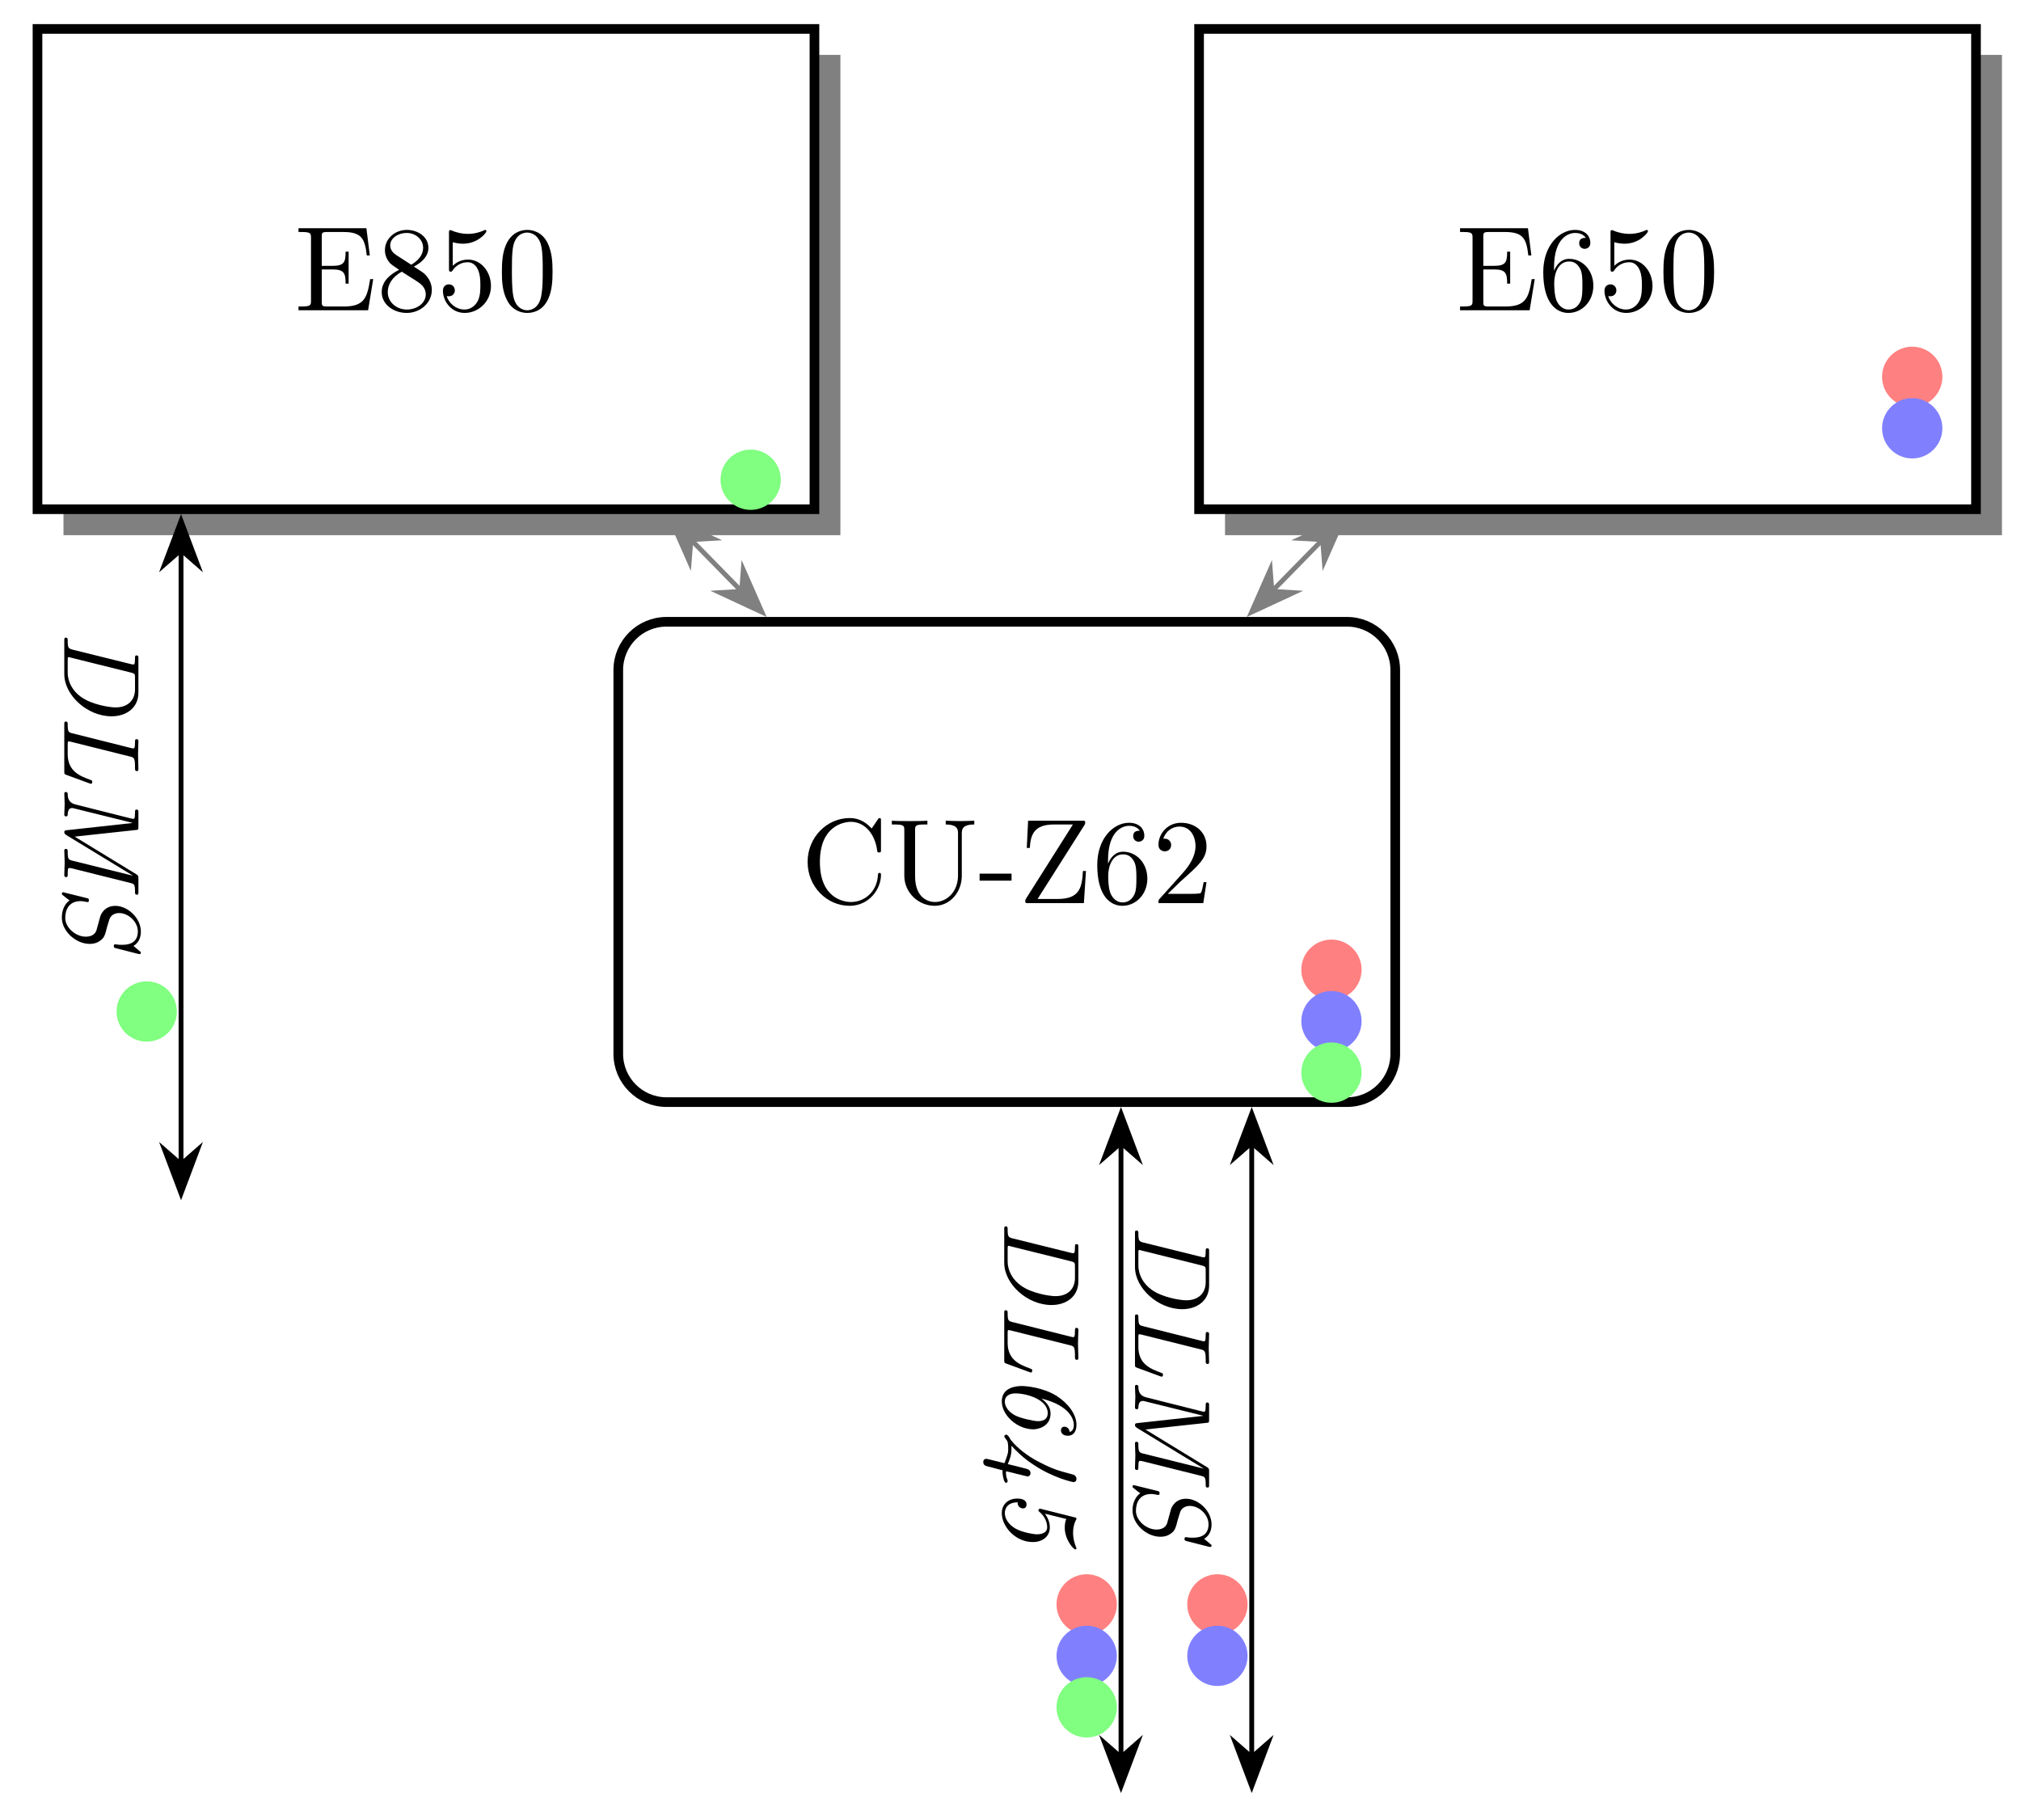
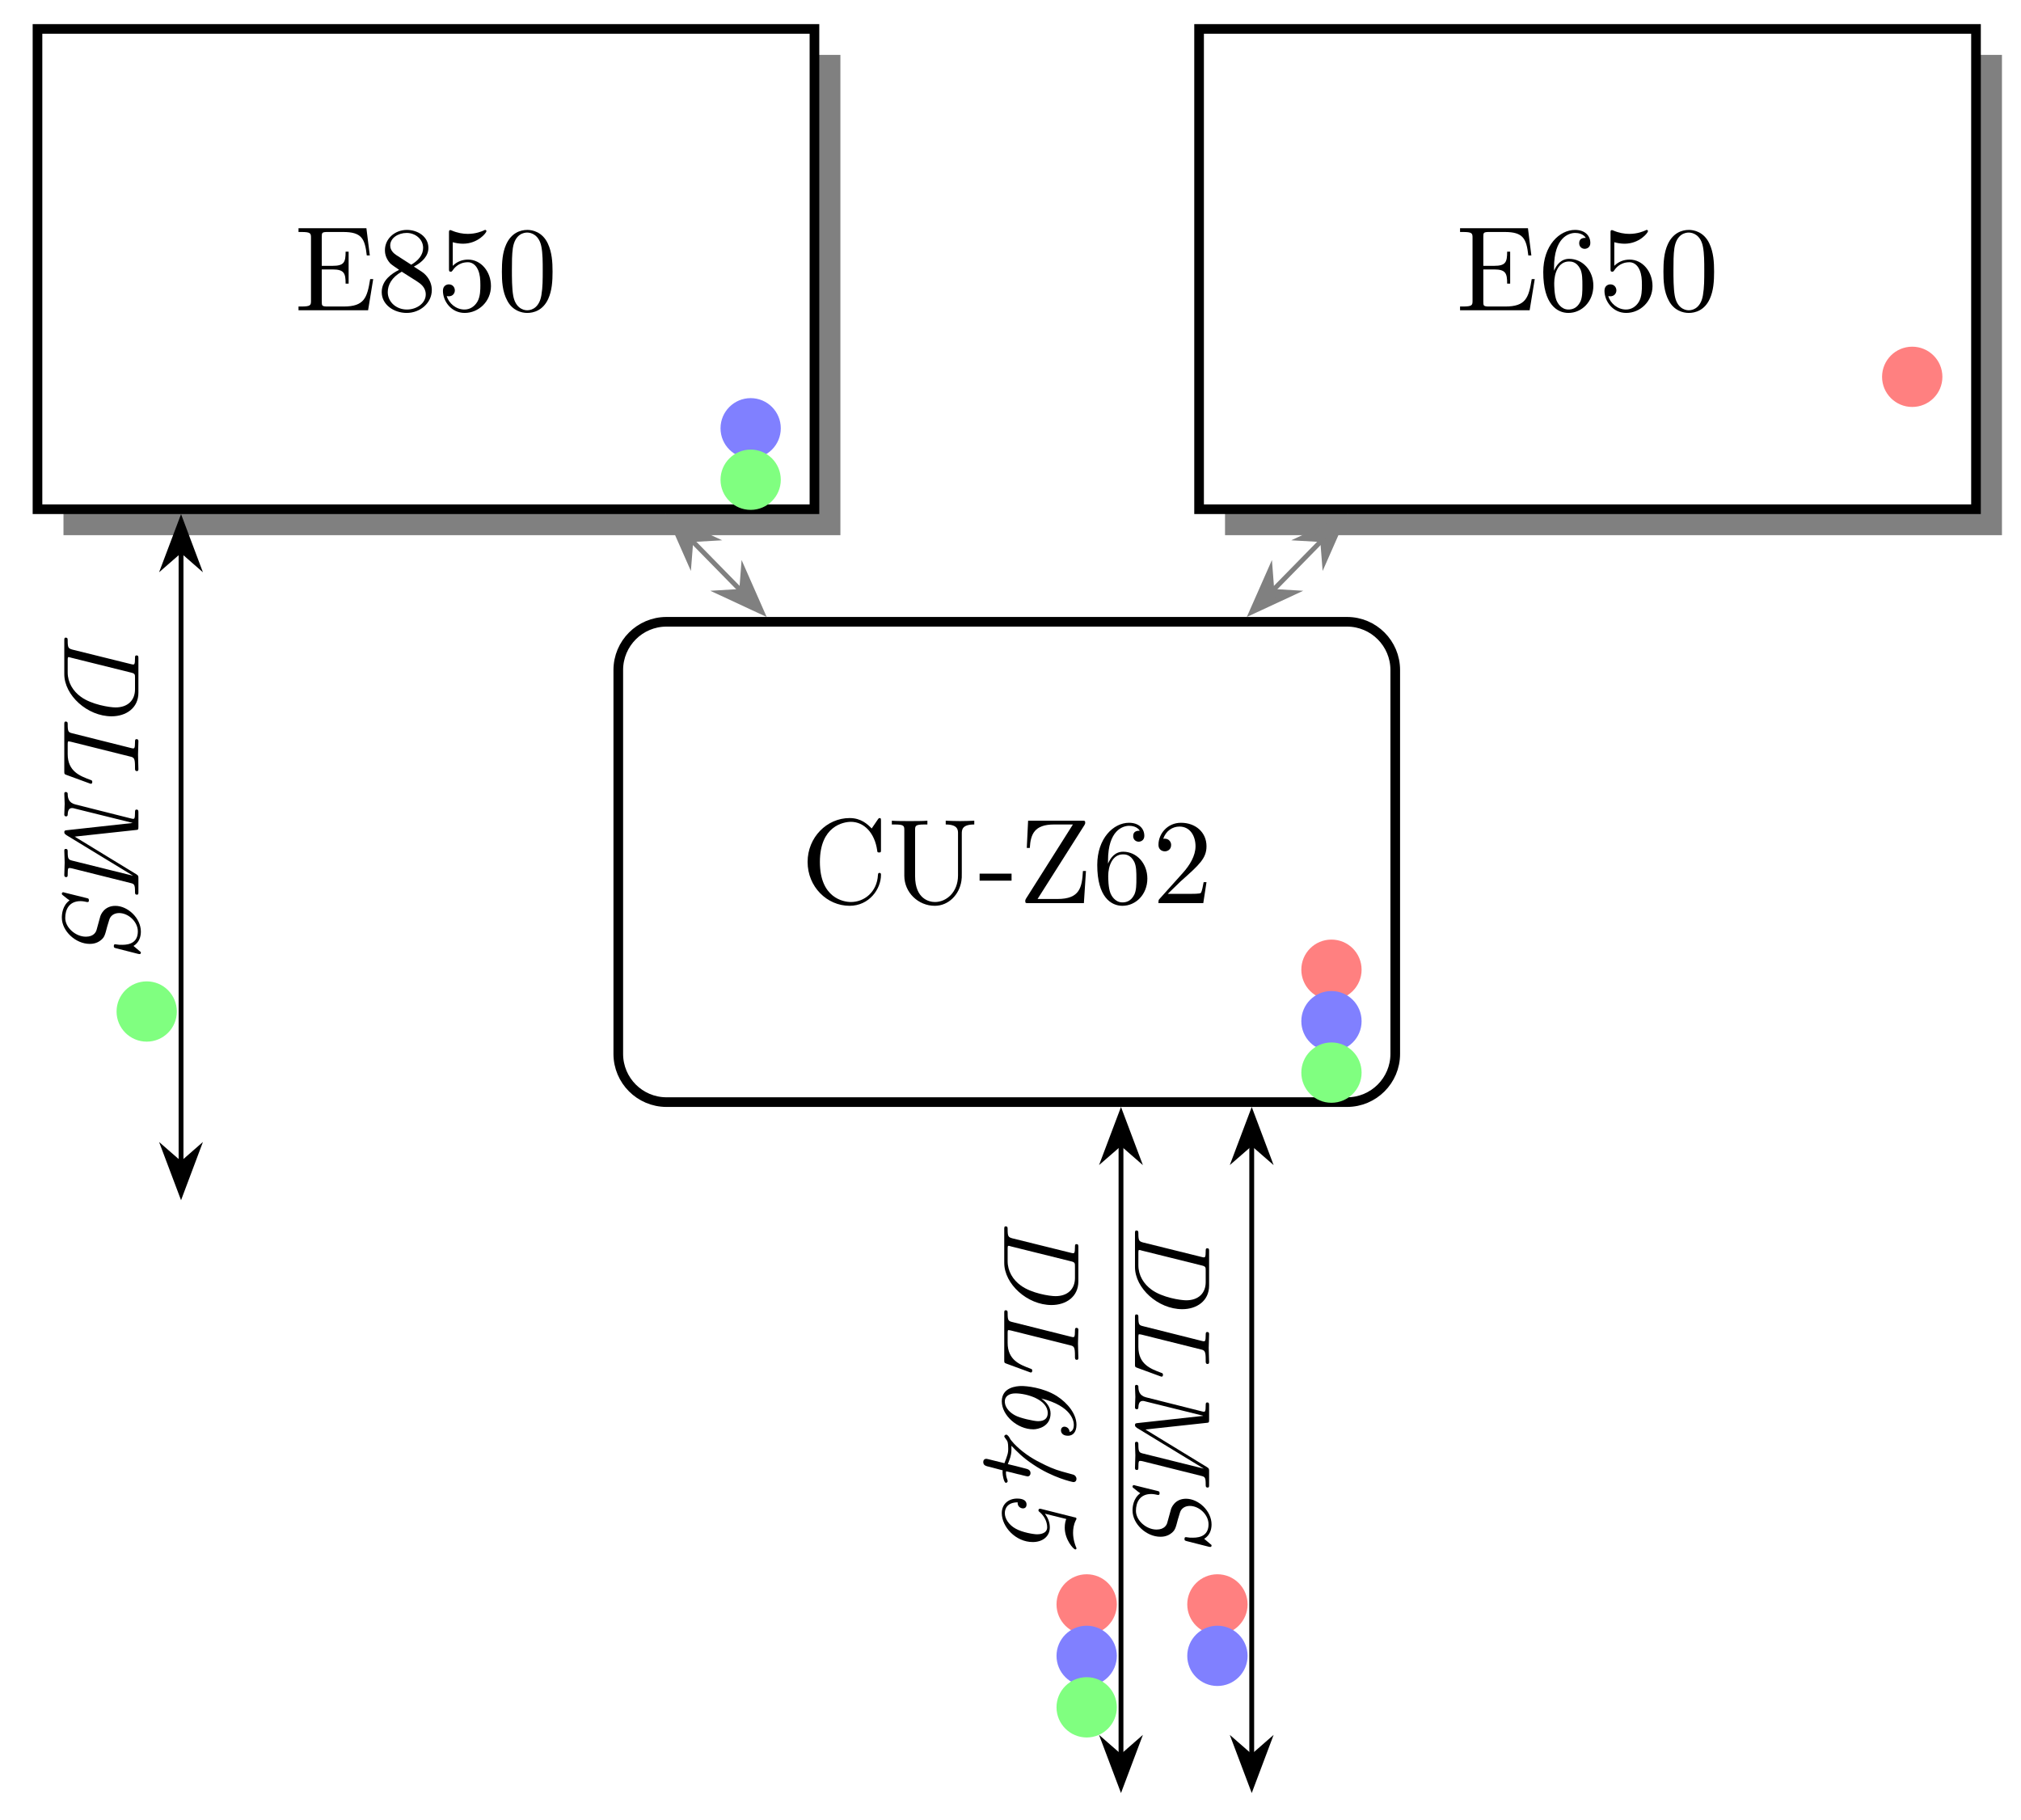
<svg xmlns="http://www.w3.org/2000/svg" xmlns:xlink="http://www.w3.org/1999/xlink" width="167.012pt" height="150.345pt" viewBox="0 0 167.012 150.345" version="1.1">
  <defs>
    <g>
      <symbol overflow="visible" id="glyph0-0">
        <path style="stroke:none;" d="" />
      </symbol>
      <symbol overflow="visible" id="glyph0-1">
        <path style="stroke:none;" d="M 0.562 -3.406 C 0.562 -1.344 2.172 0.219 4.031 0.219 C 5.656 0.219 6.625 -1.172 6.625 -2.328 C 6.625 -2.422 6.625 -2.5 6.5 -2.5 C 6.391 -2.5 6.391 -2.438 6.375 -2.328 C 6.297 -0.906 5.234 -0.094 4.141 -0.094 C 3.531 -0.094 1.578 -0.422 1.578 -3.406 C 1.578 -6.375 3.531 -6.719 4.141 -6.719 C 5.219 -6.719 6.109 -5.812 6.312 -4.359 C 6.328 -4.219 6.328 -4.188 6.469 -4.188 C 6.625 -4.188 6.625 -4.219 6.625 -4.422 L 6.625 -6.781 C 6.625 -6.953 6.625 -7.031 6.516 -7.031 C 6.484 -7.031 6.438 -7.031 6.359 -6.906 L 5.859 -6.172 C 5.5 -6.531 4.984 -7.031 4.031 -7.031 C 2.156 -7.031 0.562 -5.438 0.562 -3.406 Z " />
      </symbol>
      <symbol overflow="visible" id="glyph0-2">
        <path style="stroke:none;" d="M 5.797 -2.297 C 5.797 -0.891 4.828 -0.094 3.891 -0.094 C 3.422 -0.094 2.25 -0.344 2.25 -2.234 L 2.25 -6.031 C 2.25 -6.391 2.266 -6.5 3.031 -6.5 L 3.266 -6.5 L 3.266 -6.812 C 2.922 -6.781 2.188 -6.781 1.797 -6.781 C 1.422 -6.781 0.672 -6.781 0.328 -6.812 L 0.328 -6.5 L 0.562 -6.5 C 1.328 -6.5 1.359 -6.391 1.359 -6.031 L 1.359 -2.266 C 1.359 -0.875 2.516 0.219 3.875 0.219 C 5.016 0.219 5.906 -0.703 6.078 -1.844 C 6.109 -2.047 6.109 -2.141 6.109 -2.531 L 6.109 -5.719 C 6.109 -6.047 6.109 -6.5 7.141 -6.5 L 7.141 -6.812 C 6.781 -6.797 6.297 -6.781 5.969 -6.781 C 5.609 -6.781 5.141 -6.797 4.781 -6.812 L 4.781 -6.5 C 5.797 -6.5 5.797 -6.031 5.797 -5.766 Z " />
      </symbol>
      <symbol overflow="visible" id="glyph0-3">
        <path style="stroke:none;" d="M 2.75 -1.859 L 2.75 -2.438 L 0.109 -2.438 L 0.109 -1.859 Z " />
      </symbol>
      <symbol overflow="visible" id="glyph0-4">
        <path style="stroke:none;" d="M 5.453 -6.453 C 5.516 -6.562 5.516 -6.578 5.516 -6.656 C 5.516 -6.812 5.469 -6.812 5.266 -6.812 L 0.797 -6.812 L 0.688 -4.562 L 0.938 -4.562 C 1 -5.688 1.312 -6.5 2.938 -6.5 L 4.5 -6.5 L 0.625 -0.375 C 0.562 -0.266 0.562 -0.25 0.562 -0.172 C 0.562 0 0.609 0 0.812 0 L 5.406 0 L 5.578 -2.656 L 5.328 -2.656 C 5.25 -1.281 5.062 -0.344 3.219 -0.344 L 1.578 -0.344 Z " />
      </symbol>
      <symbol overflow="visible" id="glyph0-5">
        <path style="stroke:none;" d="M 1.312 -3.266 L 1.312 -3.516 C 1.312 -6.031 2.547 -6.391 3.062 -6.391 C 3.297 -6.391 3.719 -6.328 3.938 -5.984 C 3.781 -5.984 3.391 -5.984 3.391 -5.547 C 3.391 -5.234 3.625 -5.078 3.844 -5.078 C 4 -5.078 4.312 -5.172 4.312 -5.562 C 4.312 -6.156 3.875 -6.641 3.047 -6.641 C 1.766 -6.641 0.422 -5.359 0.422 -3.156 C 0.422 -0.484 1.578 0.219 2.5 0.219 C 3.609 0.219 4.562 -0.719 4.562 -2.031 C 4.562 -3.297 3.672 -4.25 2.562 -4.25 C 1.891 -4.25 1.516 -3.75 1.312 -3.266 Z M 2.5 -0.062 C 1.875 -0.062 1.578 -0.656 1.516 -0.812 C 1.328 -1.281 1.328 -2.078 1.328 -2.25 C 1.328 -3.031 1.656 -4.031 2.547 -4.031 C 2.719 -4.031 3.172 -4.031 3.484 -3.406 C 3.656 -3.047 3.656 -2.531 3.656 -2.047 C 3.656 -1.562 3.656 -1.062 3.484 -0.703 C 3.188 -0.109 2.734 -0.062 2.5 -0.062 Z " />
      </symbol>
      <symbol overflow="visible" id="glyph0-6">
        <path style="stroke:none;" d="M 1.266 -0.766 L 2.328 -1.797 C 3.875 -3.172 4.469 -3.703 4.469 -4.703 C 4.469 -5.844 3.578 -6.641 2.359 -6.641 C 1.234 -6.641 0.5 -5.719 0.5 -4.828 C 0.5 -4.281 1 -4.281 1.031 -4.281 C 1.203 -4.281 1.547 -4.391 1.547 -4.812 C 1.547 -5.062 1.359 -5.328 1.016 -5.328 C 0.938 -5.328 0.922 -5.328 0.891 -5.312 C 1.109 -5.969 1.656 -6.328 2.234 -6.328 C 3.141 -6.328 3.562 -5.516 3.562 -4.703 C 3.562 -3.906 3.078 -3.125 2.516 -2.5 L 0.609 -0.375 C 0.5 -0.266 0.5 -0.234 0.5 0 L 4.203 0 L 4.469 -1.734 L 4.234 -1.734 C 4.172 -1.438 4.109 -1 4 -0.844 C 3.938 -0.766 3.281 -0.766 3.062 -0.766 Z " />
      </symbol>
      <symbol overflow="visible" id="glyph0-7">
        <path style="stroke:none;" d="M 1.359 -0.781 C 1.359 -0.422 1.328 -0.312 0.562 -0.312 L 0.328 -0.312 L 0.328 0 L 6.078 0 L 6.5 -2.578 L 6.25 -2.578 C 6 -1.031 5.766 -0.312 4.062 -0.312 L 2.734 -0.312 C 2.266 -0.312 2.25 -0.375 2.25 -0.703 L 2.25 -3.375 L 3.141 -3.375 C 4.109 -3.375 4.219 -3.047 4.219 -2.203 L 4.469 -2.203 L 4.469 -4.844 L 4.219 -4.844 C 4.219 -3.984 4.109 -3.672 3.141 -3.672 L 2.25 -3.672 L 2.25 -6.078 C 2.25 -6.406 2.266 -6.469 2.734 -6.469 L 4.016 -6.469 C 5.547 -6.469 5.812 -5.922 5.969 -4.531 L 6.219 -4.531 L 5.938 -6.781 L 0.328 -6.781 L 0.328 -6.469 L 0.562 -6.469 C 1.328 -6.469 1.359 -6.359 1.359 -6 Z " />
      </symbol>
      <symbol overflow="visible" id="glyph0-8">
        <path style="stroke:none;" d="M 1.625 -4.562 C 1.172 -4.859 1.125 -5.188 1.125 -5.359 C 1.125 -5.969 1.781 -6.391 2.484 -6.391 C 3.203 -6.391 3.844 -5.875 3.844 -5.156 C 3.844 -4.578 3.453 -4.109 2.859 -3.766 Z M 3.078 -3.609 C 3.797 -3.984 4.281 -4.5 4.281 -5.156 C 4.281 -6.078 3.406 -6.641 2.5 -6.641 C 1.5 -6.641 0.688 -5.906 0.688 -4.969 C 0.688 -4.797 0.703 -4.344 1.125 -3.875 C 1.234 -3.766 1.609 -3.516 1.859 -3.344 C 1.281 -3.047 0.422 -2.5 0.422 -1.5 C 0.422 -0.453 1.438 0.219 2.484 0.219 C 3.609 0.219 4.562 -0.609 4.562 -1.672 C 4.562 -2.031 4.453 -2.484 4.062 -2.906 C 3.875 -3.109 3.719 -3.203 3.078 -3.609 Z M 2.078 -3.188 L 3.312 -2.406 C 3.594 -2.219 4.062 -1.922 4.062 -1.312 C 4.062 -0.578 3.312 -0.062 2.5 -0.062 C 1.641 -0.062 0.922 -0.672 0.922 -1.5 C 0.922 -2.078 1.234 -2.719 2.078 -3.188 Z " />
      </symbol>
      <symbol overflow="visible" id="glyph0-9">
        <path style="stroke:none;" d="M 4.469 -2 C 4.469 -3.188 3.656 -4.188 2.578 -4.188 C 2.109 -4.188 1.672 -4.031 1.312 -3.672 L 1.312 -5.625 C 1.516 -5.562 1.844 -5.5 2.156 -5.5 C 3.391 -5.5 4.094 -6.406 4.094 -6.531 C 4.094 -6.594 4.062 -6.641 3.984 -6.641 C 3.984 -6.641 3.953 -6.641 3.906 -6.609 C 3.703 -6.516 3.219 -6.312 2.547 -6.312 C 2.156 -6.312 1.688 -6.391 1.219 -6.594 C 1.141 -6.625 1.125 -6.625 1.109 -6.625 C 1 -6.625 1 -6.547 1 -6.391 L 1 -3.438 C 1 -3.266 1 -3.188 1.141 -3.188 C 1.219 -3.188 1.234 -3.203 1.281 -3.266 C 1.391 -3.422 1.75 -3.969 2.562 -3.969 C 3.078 -3.969 3.328 -3.516 3.406 -3.328 C 3.562 -2.953 3.594 -2.578 3.594 -2.078 C 3.594 -1.719 3.594 -1.125 3.344 -0.703 C 3.109 -0.312 2.734 -0.062 2.281 -0.062 C 1.562 -0.062 0.984 -0.594 0.812 -1.172 C 0.844 -1.172 0.875 -1.156 0.984 -1.156 C 1.312 -1.156 1.484 -1.406 1.484 -1.641 C 1.484 -1.891 1.312 -2.141 0.984 -2.141 C 0.844 -2.141 0.5 -2.062 0.5 -1.609 C 0.5 -0.75 1.188 0.219 2.297 0.219 C 3.453 0.219 4.469 -0.734 4.469 -2 Z " />
      </symbol>
      <symbol overflow="visible" id="glyph0-10">
        <path style="stroke:none;" d="M 4.578 -3.188 C 4.578 -3.984 4.531 -4.781 4.188 -5.516 C 3.734 -6.484 2.906 -6.641 2.5 -6.641 C 1.891 -6.641 1.172 -6.375 0.75 -5.453 C 0.438 -4.766 0.391 -3.984 0.391 -3.188 C 0.391 -2.438 0.422 -1.547 0.844 -0.781 C 1.266 0.016 2 0.219 2.484 0.219 C 3.016 0.219 3.781 0.016 4.219 -0.938 C 4.531 -1.625 4.578 -2.406 4.578 -3.188 Z M 2.484 0 C 2.094 0 1.5 -0.25 1.328 -1.203 C 1.219 -1.797 1.219 -2.719 1.219 -3.312 C 1.219 -3.953 1.219 -4.609 1.297 -5.141 C 1.484 -6.328 2.234 -6.422 2.484 -6.422 C 2.812 -6.422 3.469 -6.234 3.656 -5.25 C 3.766 -4.688 3.766 -3.938 3.766 -3.312 C 3.766 -2.562 3.766 -1.891 3.656 -1.25 C 3.5 -0.297 2.938 0 2.484 0 Z " />
      </symbol>
      <symbol overflow="visible" id="glyph1-0">
        <path style="stroke:none;" d="" />
      </symbol>
      <symbol overflow="visible" id="glyph1-1">
        <path style="stroke:none;" d="M 0.656 1.594 C 0.344 1.5 0.281 1.453 0.281 0.859 C 0.281 0.703 0.281 0.609 0.109 0.609 C 0 0.609 0 0.703 0 0.859 L 0 3.625 C 0 5.375 1.906 7.109 3.906 7.109 C 5.094 7.109 6.125 6.438 6.125 5.156 L 6.125 2.328 C 6.125 2.172 6.125 2.078 5.969 2.078 C 5.844 2.078 5.844 2.172 5.844 2.312 C 5.844 2.828 5.781 2.828 5.688 2.828 C 5.656 2.828 5.641 2.828 5.516 2.797 Z M 5.531 3.5 C 5.844 3.578 5.844 3.656 5.844 3.922 L 5.844 4.875 C 5.844 5.781 5.25 6.375 4.234 6.375 C 3.75 6.375 2.25 6.141 1.375 5.5 C 0.719 5.031 0.281 4.312 0.281 3.484 L 0.281 2.484 C 0.281 2.328 0.281 2.312 0.312 2.219 C 0.391 2.219 0.438 2.219 0.562 2.266 Z " />
      </symbol>
      <symbol overflow="visible" id="glyph1-2">
        <path style="stroke:none;" d="M 5.438 3.484 C 5.766 3.562 5.844 3.625 5.844 4.344 L 5.844 4.438 C 5.844 4.578 5.844 4.688 6.016 4.688 C 6.109 4.688 6.125 4.594 6.125 4.531 C 6.125 4.141 6.094 3.734 6.094 3.344 C 6.094 2.969 6.125 2.578 6.125 2.219 C 6.125 2.172 6.125 2.047 5.969 2.047 C 5.844 2.047 5.844 2.156 5.844 2.297 C 5.844 2.812 5.781 2.812 5.688 2.812 C 5.656 2.812 5.641 2.812 5.516 2.781 L 0.656 1.562 C 0.344 1.484 0.281 1.438 0.281 0.828 C 0.281 0.688 0.281 0.594 0.109 0.594 C 0 0.594 0 0.688 0 0.828 L 0 4.734 C 0 4.938 0.016 4.938 0.172 5 L 2.047 5.688 C 2.156 5.734 2.172 5.734 2.203 5.734 C 2.312 5.734 2.312 5.609 2.312 5.578 C 2.312 5.469 2.281 5.453 2.141 5.406 C 1.312 5.094 0.281 4.719 0.281 3.281 L 0.281 2.5 C 0.281 2.344 0.281 2.328 0.312 2.234 C 0.391 2.234 0.438 2.234 0.562 2.266 Z " />
      </symbol>
      <symbol overflow="visible" id="glyph1-3">
        <path style="stroke:none;" d="M 3.062 2.109 C 5.578 2.734 5.75 3.984 5.75 4.281 C 5.75 4.422 5.734 4.797 5.406 4.875 C 5.359 4.438 4.984 4.438 4.969 4.438 C 4.891 4.438 4.688 4.484 4.688 4.75 C 4.688 4.875 4.766 5.188 5.266 5.188 C 5.672 5.188 5.969 4.891 5.969 4.281 C 5.969 3.406 5.266 2.5 4.344 1.906 C 3.203 1.188 1.797 1.078 1.438 1.078 C 1 1.078 -0.203 1.188 -0.203 2.344 C -0.203 3.5 1.078 4.656 2.406 4.656 C 2.781 4.656 3.828 4.438 3.828 3.344 C 3.828 2.812 3.469 2.391 3.062 2.109 Z M 0.047 2.344 C 0.047 1.953 0.375 1.688 0.922 1.688 C 1.875 1.688 3.594 2.203 3.594 3.312 C 3.594 3.703 3.375 3.984 2.797 3.984 C 2.438 3.984 1.266 3.719 0.891 3.5 C 0.594 3.344 0.047 2.953 0.047 2.344 Z " />
      </symbol>
      <symbol overflow="visible" id="glyph1-4">
        <path style="stroke:none;" d="M -1.312 2.422 C -1.438 2.391 -1.453 2.391 -1.484 2.391 C -1.641 2.391 -1.734 2.5 -1.734 2.641 C -1.734 2.938 -1.547 2.984 -1.125 3.078 L -0.125 3.344 C -0.141 3.391 -0.141 3.469 -0.141 3.516 C -0.141 3.781 -0.016 4.375 0.141 4.375 C 0.172 4.375 0.281 4.328 0.281 4.25 C 0.281 4.219 0.281 4.203 0.266 4.141 C 0.188 3.953 0.141 3.734 0.141 3.547 C 0.141 3.422 0.156 3.422 0.172 3.422 C 0.219 3.422 1.016 3.625 1.125 3.656 C 1.344 3.703 1.359 3.703 1.516 3.75 C 1.656 3.781 1.891 3.844 1.922 3.844 C 2.078 3.844 2.172 3.719 2.172 3.578 C 2.172 3.297 1.922 3.234 1.734 3.188 C 1.141 3.031 0.828 2.953 0.297 2.828 C 0.438 2.438 0.453 2.438 0.5 2.266 C 0.594 1.922 0.594 1.781 0.594 1.562 C 0.594 1.438 0.594 1.422 0.594 1.312 C 1.062 1.797 1.516 2.281 2.391 2.859 C 4 3.953 5.641 4.312 5.719 4.312 C 5.875 4.312 5.969 4.203 5.969 4.047 C 5.969 3.891 5.859 3.734 5.672 3.688 L 4.766 3.438 C 4.141 3.266 3.547 3 2.984 2.703 C 2.172 2.312 1.375 1.734 0.812 1.141 C 0.719 1.031 0.531 0.828 0.5 0.766 C 0.453 0.656 0.297 0.391 0.156 0.391 C 0.125 0.391 0 0.453 0 0.531 C 0 0.578 0.109 0.719 0.188 0.828 C 0.266 0.922 0.328 1.047 0.328 1.531 C 0.328 1.719 0.328 1.891 0.219 2.188 C 0.203 2.266 0.141 2.406 0.016 2.75 Z " />
      </symbol>
      <symbol overflow="visible" id="glyph1-5">
        <path style="stroke:none;" d="M 5.125 2.656 C 5.062 2.812 5 3.047 5 3.375 C 5 4.359 5.719 5.172 5.875 5.172 C 5.906 5.172 5.969 5.156 5.969 5.078 C 5.969 5.062 5.969 5.047 5.922 4.953 C 5.859 4.797 5.688 4.344 5.688 3.797 C 5.688 3.484 5.734 3.125 5.906 2.781 C 5.969 2.672 5.969 2.656 5.969 2.641 C 5.969 2.562 5.922 2.531 5.797 2.516 L 3.062 1.828 C 3 1.812 2.984 1.812 2.953 1.812 C 2.875 1.812 2.828 1.859 2.828 1.938 C 2.828 2.016 2.859 2.031 2.938 2.094 C 3.297 2.406 3.547 2.859 3.547 3.344 C 3.547 3.891 2.891 3.922 2.719 3.922 C 2.422 3.922 1.484 3.766 0.938 3.453 C 0.375 3.141 0.047 2.625 0.047 2.172 C 0.047 1.797 0.266 1.281 1.109 1.281 C 1.078 1.625 1.359 1.781 1.547 1.781 C 1.75 1.781 1.844 1.641 1.844 1.469 C 1.844 0.984 1.25 0.969 1.062 0.969 C 0.375 0.969 -0.203 1.406 -0.203 2.172 C -0.203 3.297 0.938 4.562 2.359 4.562 C 3.172 4.562 3.766 4.094 3.766 3.359 C 3.766 2.969 3.641 2.594 3.359 2.219 Z " />
      </symbol>
      <symbol overflow="visible" id="glyph1-6">
        <path style="stroke:none;" d="M 5.453 8.156 C 5.781 8.234 5.844 8.281 5.844 8.875 C 5.844 9.031 5.844 9.125 6.016 9.125 C 6.125 9.125 6.125 9.047 6.125 8.891 L 6.125 7.781 C 6.125 7.594 6.125 7.547 5.953 7.438 L 0.859 4.328 L 5.906 3.781 C 6.109 3.766 6.125 3.75 6.125 3.516 L 6.125 2.344 C 6.125 2.203 6.125 2.094 5.969 2.094 C 5.844 2.094 5.844 2.203 5.844 2.344 C 5.844 2.859 5.781 2.859 5.688 2.859 C 5.656 2.859 5.641 2.859 5.516 2.828 L 0.922 1.672 C 0.344 1.531 0.281 1.109 0.281 0.781 C 0.281 0.75 0.266 0.641 0.109 0.641 C 0.047 0.641 0 0.688 0 0.766 C 0 1.031 0.031 1.344 0.031 1.625 C 0.031 1.906 0 2.219 0 2.5 C 0 2.531 0 2.656 0.156 2.656 C 0.266 2.656 0.281 2.562 0.281 2.5 C 0.297 2.016 0.5 1.969 0.656 1.969 C 0.688 1.969 0.75 1.969 0.891 2.016 L 5.625 3.188 L 5.625 3.203 L 0.219 3.797 C 0.062 3.812 0 3.828 0 3.969 C 0 4.094 0.094 4.141 0.172 4.203 L 5.688 7.562 L 0.656 6.312 C 0.344 6.234 0.281 6.172 0.281 5.578 C 0.281 5.438 0.281 5.344 0.109 5.344 C 0.031 5.344 0 5.406 0 5.469 C 0 5.797 0.031 6.141 0.031 6.469 C 0.031 6.812 0 7.172 0 7.5 C 0 7.547 0 7.672 0.156 7.672 C 0.281 7.672 0.281 7.578 0.281 7.438 C 0.281 6.922 0.328 6.922 0.438 6.922 C 0.5 6.922 0.578 6.938 0.641 6.953 Z " />
      </symbol>
      <symbol overflow="visible" id="glyph1-7">
        <path style="stroke:none;" d="M 6.109 5.766 C 6.141 5.766 6.203 5.781 6.219 5.781 C 6.234 5.781 6.328 5.781 6.328 5.672 C 6.328 5.609 6.312 5.594 6.219 5.531 L 5.719 5.109 C 6.203 4.812 6.328 4.328 6.328 3.922 C 6.328 2.812 5.25 1.797 4.219 1.797 C 3.281 1.797 3 2.562 2.969 2.688 L 2.672 3.766 C 2.625 3.953 2.438 4.344 1.781 4.344 C 0.938 4.344 0.078 3.594 0.078 2.797 C 0.078 2.109 0.391 1.406 1.344 1.406 C 1.547 1.406 1.734 1.453 1.891 1.484 C 1.906 1.484 1.906 1.484 1.922 1.484 C 2.031 1.484 2.031 1.406 2.031 1.344 C 2.031 1.219 2.016 1.188 1.859 1.156 L 0.031 0.703 C 0 0.688 -0.078 0.672 -0.094 0.672 C -0.156 0.672 -0.203 0.719 -0.203 0.797 C -0.203 0.859 -0.172 0.875 -0.094 0.938 C 0.156 1.141 0.375 1.312 0.438 1.344 C -0.156 1.766 -0.203 2.5 -0.203 2.766 C -0.203 3.891 0.953 4.938 2.094 4.938 C 2.234 4.938 2.656 4.938 3.031 4.625 C 3.312 4.391 3.359 4.234 3.547 3.5 L 3.719 2.938 C 3.828 2.578 4.156 2.391 4.531 2.391 C 5.297 2.391 6.078 3.109 6.078 3.906 C 6.078 4.797 5.438 5.016 4.797 5.016 C 4.531 5.016 4.516 5.016 4.312 4.984 C 4.234 4.969 4.219 4.969 4.203 4.969 C 4.094 4.969 4.094 5.062 4.094 5.125 C 4.094 5.219 4.094 5.25 4.266 5.297 Z " />
      </symbol>
    </g>
  </defs>
  <g id="surface1">
    <path style="fill-rule:nonzero;fill:rgb(100%,100%,100%);fill-opacity:1;stroke-width:0.797;stroke-linecap:butt;stroke-linejoin:miter;stroke:rgb(0%,0%,0%);stroke-opacity:1;stroke-miterlimit:10;" d="M 28.119 19.844 L -28.119 19.844 C -30.318 19.844 -32.103 18.059 -32.103 15.856 L -32.103 -15.859 C -32.103 -18.058 -30.318 -19.843 -28.119 -19.843 L 28.119 -19.843 C 30.319 -19.843 32.104 -18.058 32.104 -15.859 L 32.104 15.856 C 32.104 18.059 30.319 19.844 28.119 19.844 Z " transform="matrix(1,0,0,-1,83.197,71.219)" />
    <g style="fill:rgb(0%,0%,0%);fill-opacity:1;">
      <use xlink:href="#glyph0-1" x="66.177" y="74.623" />
      <use xlink:href="#glyph0-2" x="73.372" y="74.623" />
      <use xlink:href="#glyph0-3" x="80.844" y="74.623" />
      <use xlink:href="#glyph0-4" x="84.164" y="74.623" />
      <use xlink:href="#glyph0-5" x="90.253" y="74.623" />
      <use xlink:href="#glyph0-6" x="95.234" y="74.623" />
    </g>
    <path style=" stroke:none;fill-rule:nonzero;fill:rgb(50%,50%,50%);fill-opacity:1;" d="M 5.246 44.219 L 69.449 44.219 L 69.449 4.535 L 5.246 4.535 Z " />
    <path style="fill-rule:nonzero;fill:rgb(100%,100%,100%);fill-opacity:1;stroke-width:0.797;stroke-linecap:butt;stroke-linejoin:miter;stroke:rgb(0%,0%,0%);stroke-opacity:1;stroke-miterlimit:10;" d="M -80.099 29.145 L -15.892 29.145 L -15.892 68.828 L -80.099 68.828 Z " transform="matrix(1,0,0,-1,83.197,71.219)" />
    <g style="fill:rgb(0%,0%,0%);fill-opacity:1;">
      <use xlink:href="#glyph0-7" x="24.341" y="25.637" />
      <use xlink:href="#glyph0-8" x="31.122" y="25.637" />
      <use xlink:href="#glyph0-9" x="36.103" y="25.637" />
      <use xlink:href="#glyph0-10" x="41.084" y="25.637" />
    </g>
    <path style=" stroke:none;fill-rule:nonzero;fill:rgb(50%,50%,50%);fill-opacity:1;" d="M 101.234 44.219 L 165.438 44.219 L 165.438 4.535 L 101.234 4.535 Z " />
    <path style="fill-rule:nonzero;fill:rgb(100%,100%,100%);fill-opacity:1;stroke-width:0.797;stroke-linecap:butt;stroke-linejoin:miter;stroke:rgb(0%,0%,0%);stroke-opacity:1;stroke-miterlimit:10;" d="M 15.893 29.145 L 80.096 29.145 L 80.096 68.828 L 15.893 68.828 Z " transform="matrix(1,0,0,-1,83.197,71.219)" />
    <g style="fill:rgb(0%,0%,0%);fill-opacity:1;">
      <use xlink:href="#glyph0-7" x="120.329" y="25.637" />
      <use xlink:href="#glyph0-5" x="127.11" y="25.637" />
      <use xlink:href="#glyph0-9" x="132.091" y="25.637" />
      <use xlink:href="#glyph0-10" x="137.072" y="25.637" />
    </g>
    <path style="fill:none;stroke-width:0.399;stroke-linecap:butt;stroke-linejoin:miter;stroke:rgb(50%,50%,50%);stroke-opacity:1;stroke-miterlimit:10;" d="M -21.982 22.43 L -26.029 26.559 " transform="matrix(1,0,0,-1,83.197,71.219)" />
    <path style="fill-rule:nonzero;fill:rgb(50%,50%,50%);fill-opacity:1;stroke-width:0.399;stroke-linecap:butt;stroke-linejoin:miter;stroke:rgb(50%,50%,50%);stroke-opacity:1;stroke-miterlimit:10;" d="M 4.215 -0.002 L 0.642 1.346 L 1.818 0.002 L 0.643 -1.346 Z " transform="matrix(0.70038,0.7142,0.7142,-0.70038,60.01084,47.56243)" />
    <path style="fill-rule:nonzero;fill:rgb(50%,50%,50%);fill-opacity:1;stroke-width:0.399;stroke-linecap:butt;stroke-linejoin:miter;stroke:rgb(50%,50%,50%);stroke-opacity:1;stroke-miterlimit:10;" d="M 4.215 0 L 0.645 1.346 L 1.818 -0.001 L 0.644 -1.344 Z " transform="matrix(-0.70041,-0.7142,-0.7142,0.70041,58.3701,45.88907)" />
    <path style="fill:none;stroke-width:0.399;stroke-linecap:butt;stroke-linejoin:miter;stroke:rgb(50%,50%,50%);stroke-opacity:1;stroke-miterlimit:10;" d="M 21.983 22.43 L 26.03 26.559 " transform="matrix(1,0,0,-1,83.197,71.219)" />
    <path style="fill-rule:nonzero;fill:rgb(50%,50%,50%);fill-opacity:1;stroke-width:0.399;stroke-linecap:butt;stroke-linejoin:miter;stroke:rgb(50%,50%,50%);stroke-opacity:1;stroke-miterlimit:10;" d="M 4.217 0 L 0.643 1.347 L 1.817 -0.001 L 0.642 -1.346 Z " transform="matrix(-0.70038,0.7142,0.7142,0.70038,106.3832,47.56243)" />
    <path style="fill-rule:nonzero;fill:rgb(50%,50%,50%);fill-opacity:1;stroke-width:0.399;stroke-linecap:butt;stroke-linejoin:miter;stroke:rgb(50%,50%,50%);stroke-opacity:1;stroke-miterlimit:10;" d="M 4.215 -0 L 0.641 1.346 L 1.818 0.001 L 0.645 -1.346 Z " transform="matrix(0.70041,-0.7142,-0.7142,-0.70041,108.0239,45.88907)" />
    <path style="fill:none;stroke-width:0.399;stroke-linecap:butt;stroke-linejoin:miter;stroke:rgb(0%,0%,0%);stroke-opacity:1;stroke-miterlimit:10;" d="M 9.44 -23.304 L 9.44 -73.871 " transform="matrix(1,0,0,-1,83.197,71.219)" />
    <path style="fill-rule:nonzero;fill:rgb(0%,0%,0%);fill-opacity:1;stroke-width:0.399;stroke-linecap:butt;stroke-linejoin:miter;stroke:rgb(0%,0%,0%);stroke-opacity:1;stroke-miterlimit:10;" d="M 4.215 -0.001 L 0.645 1.347 L 1.816 -0.001 L 0.645 -1.345 Z " transform="matrix(0,-1,-1,0,92.63593,96.24228)" />
    <path style="fill-rule:nonzero;fill:rgb(0%,0%,0%);fill-opacity:1;stroke-width:0.399;stroke-linecap:butt;stroke-linejoin:miter;stroke:rgb(0%,0%,0%);stroke-opacity:1;stroke-miterlimit:10;" d="M 4.214 0.001 L 0.644 1.345 L 1.82 0.001 L 0.644 -1.347 Z " transform="matrix(0,1,1,0,92.63593,143.3717)" />
    <g style="fill:rgb(0%,0%,0%);fill-opacity:1;">
      <use xlink:href="#glyph1-1" x="82.989" y="100.719" />
      <use xlink:href="#glyph1-2" x="82.989" y="107.668" />
      <use xlink:href="#glyph1-3" x="82.989" y="113.441" />
      <use xlink:href="#glyph1-4" x="82.989" y="118.145" />
      <use xlink:href="#glyph1-5" x="82.989" y="122.85" />
    </g>
    <path style="fill:none;stroke-width:0.399;stroke-linecap:butt;stroke-linejoin:miter;stroke:rgb(0%,0%,0%);stroke-opacity:1;stroke-miterlimit:10;" d="M 20.244 -23.304 L 20.244 -73.871 " transform="matrix(1,0,0,-1,83.197,71.219)" />
    <path style="fill-rule:nonzero;fill:rgb(0%,0%,0%);fill-opacity:1;stroke-width:0.399;stroke-linecap:butt;stroke-linejoin:miter;stroke:rgb(0%,0%,0%);stroke-opacity:1;stroke-miterlimit:10;" d="M 4.215 -0.001 L 0.645 1.346 L 1.816 -0.001 L 0.645 -1.345 Z " transform="matrix(0,-1,-1,0,103.44,96.24228)" />
    <path style="fill-rule:nonzero;fill:rgb(0%,0%,0%);fill-opacity:1;stroke-width:0.399;stroke-linecap:butt;stroke-linejoin:miter;stroke:rgb(0%,0%,0%);stroke-opacity:1;stroke-miterlimit:10;" d="M 4.214 0.001 L 0.644 1.345 L 1.82 0.001 L 0.644 -1.346 Z " transform="matrix(0,1,1,0,103.44,143.3717)" />
    <g style="fill:rgb(0%,0%,0%);fill-opacity:1;">
      <use xlink:href="#glyph1-1" x="93.793" y="101.062" />
      <use xlink:href="#glyph1-2" x="93.793" y="108.011" />
      <use xlink:href="#glyph1-6" x="93.793" y="113.784" />
      <use xlink:href="#glyph1-7" x="93.793" y="122.036" />
    </g>
    <path style="fill:none;stroke-width:0.399;stroke-linecap:butt;stroke-linejoin:miter;stroke:rgb(0%,0%,0%);stroke-opacity:1;stroke-miterlimit:10;" d="M -68.236 25.68 L -68.236 -24.883 " transform="matrix(1,0,0,-1,83.197,71.219)" />
    <path style="fill-rule:nonzero;fill:rgb(0%,0%,0%);fill-opacity:1;stroke-width:0.399;stroke-linecap:butt;stroke-linejoin:miter;stroke:rgb(0%,0%,0%);stroke-opacity:1;stroke-miterlimit:10;" d="M 4.213 -0.002 L 0.643 1.346 L 1.818 -0.002 L 0.643 -1.345 Z " transform="matrix(0,-1,-1,0,14.95928,47.25579)" />
    <path style="fill-rule:nonzero;fill:rgb(0%,0%,0%);fill-opacity:1;stroke-width:0.399;stroke-linecap:butt;stroke-linejoin:miter;stroke:rgb(0%,0%,0%);stroke-opacity:1;stroke-miterlimit:10;" d="M 4.216 0.002 L 0.642 1.345 L 1.818 0.002 L 0.642 -1.346 Z " transform="matrix(0,1,1,0,14.95928,94.38521)" />
    <g style="fill:rgb(0%,0%,0%);fill-opacity:1;">
      <use xlink:href="#glyph1-1" x="5.313" y="52.076" />
      <use xlink:href="#glyph1-2" x="5.313" y="59.025" />
      <use xlink:href="#glyph1-6" x="5.313" y="64.798" />
      <use xlink:href="#glyph1-7" x="5.313" y="73.05" />
    </g>
    <path style=" stroke:none;fill-rule:nonzero;fill:rgb(100%,50%,50%);fill-opacity:1;" d="M 92.293 132.562 C 92.293 131.188 91.176 130.074 89.801 130.074 C 88.426 130.074 87.309 131.188 87.309 132.562 C 87.309 133.938 88.426 135.055 89.801 135.055 C 91.176 135.055 92.293 133.938 92.293 132.562 Z " />
    <path style=" stroke:none;fill-rule:nonzero;fill:rgb(50%,50%,100%);fill-opacity:1;" d="M 92.293 136.816 C 92.293 135.441 91.176 134.324 89.801 134.324 C 88.426 134.324 87.309 135.441 87.309 136.816 C 87.309 138.191 88.426 139.305 89.801 139.305 C 91.176 139.305 92.293 138.191 92.293 136.816 Z " />
    <path style=" stroke:none;fill-rule:nonzero;fill:rgb(50%,100%,50%);fill-opacity:1;" d="M 92.293 141.066 C 92.293 139.691 91.176 138.578 89.801 138.578 C 88.426 138.578 87.309 139.691 87.309 141.066 C 87.309 142.441 88.426 143.559 89.801 143.559 C 91.176 143.559 92.293 142.441 92.293 141.066 Z " />
    <path style=" stroke:none;fill-rule:nonzero;fill:rgb(100%,50%,50%);fill-opacity:1;" d="M 103.098 132.562 C 103.098 131.188 101.98 130.074 100.605 130.074 C 99.23 130.074 98.113 131.188 98.113 132.562 C 98.113 133.938 99.23 135.055 100.605 135.055 C 101.98 135.055 103.098 133.938 103.098 132.562 Z " />
    <path style=" stroke:none;fill-rule:nonzero;fill:rgb(50%,50%,100%);fill-opacity:1;" d="M 103.098 136.816 C 103.098 135.441 101.98 134.324 100.605 134.324 C 99.23 134.324 98.113 135.441 98.113 136.816 C 98.113 138.191 99.23 139.305 100.605 139.305 C 101.98 139.305 103.098 138.191 103.098 136.816 Z " />
    <path style=" stroke:none;fill-rule:nonzero;fill:rgb(50%,100%,50%);fill-opacity:1;" d="M 14.613 83.578 C 14.613 82.199 13.5 81.086 12.125 81.086 C 10.75 81.086 9.633 82.199 9.633 83.578 C 9.633 84.953 10.75 86.066 12.125 86.066 C 13.5 86.066 14.613 84.953 14.613 83.578 Z " />
    <path style=" stroke:none;fill-rule:nonzero;fill:rgb(100%,50%,50%);fill-opacity:1;" d="M 112.52 80.121 C 112.52 78.746 111.406 77.633 110.027 77.633 C 108.652 77.633 107.539 78.746 107.539 80.121 C 107.539 81.496 108.652 82.613 110.027 82.613 C 111.406 82.613 112.52 81.496 112.52 80.121 Z " />
    <path style=" stroke:none;fill-rule:nonzero;fill:rgb(50%,50%,100%);fill-opacity:1;" d="M 112.52 84.375 C 112.52 82.996 111.406 81.883 110.027 81.883 C 108.652 81.883 107.539 82.996 107.539 84.375 C 107.539 85.75 108.652 86.863 110.027 86.863 C 111.406 86.863 112.52 85.75 112.52 84.375 Z " />
    <path style=" stroke:none;fill-rule:nonzero;fill:rgb(50%,100%,50%);fill-opacity:1;" d="M 112.52 88.625 C 112.52 87.25 111.406 86.133 110.027 86.133 C 108.652 86.133 107.539 87.25 107.539 88.625 C 107.539 90 108.652 91.117 110.027 91.117 C 111.406 91.117 112.52 90 112.52 88.625 Z " />
    <path style=" stroke:none;fill-rule:nonzero;fill:rgb(100%,50%,50%);fill-opacity:1;" d="M 160.516 31.137 C 160.516 29.758 159.398 28.645 158.023 28.645 C 156.648 28.645 155.531 29.758 155.531 31.137 C 155.531 32.512 156.648 33.625 158.023 33.625 C 159.398 33.625 160.516 32.512 160.516 31.137 Z " />
-     <path style=" stroke:none;fill-rule:nonzero;fill:rgb(50%,50%,100%);fill-opacity:1;" d="M 160.516 35.387 C 160.516 34.012 159.398 32.895 158.023 32.895 C 156.648 32.895 155.531 34.012 155.531 35.387 C 155.531 36.762 156.648 37.879 158.023 37.879 C 159.398 37.879 160.516 36.762 160.516 35.387 Z " />
+     <path style=" stroke:none;fill-rule:nonzero;fill:rgb(50%,50%,100%);fill-opacity:1;" d="M 64.523 35.387 C 64.523 34.012 63.41 32.895 62.035 32.895 C 60.66 32.895 59.543 34.012 59.543 35.387 C 59.543 36.762 60.66 37.879 62.035 37.879 C 63.41 37.879 64.523 36.762 64.523 35.387 Z " />
    <path style=" stroke:none;fill-rule:nonzero;fill:rgb(50%,100%,50%);fill-opacity:1;" d="M 64.523 39.641 C 64.523 38.262 63.41 37.148 62.035 37.148 C 60.66 37.148 59.543 38.262 59.543 39.641 C 59.543 41.016 60.66 42.129 62.035 42.129 C 63.41 42.129 64.523 41.016 64.523 39.641 Z " />
  </g>
</svg>
